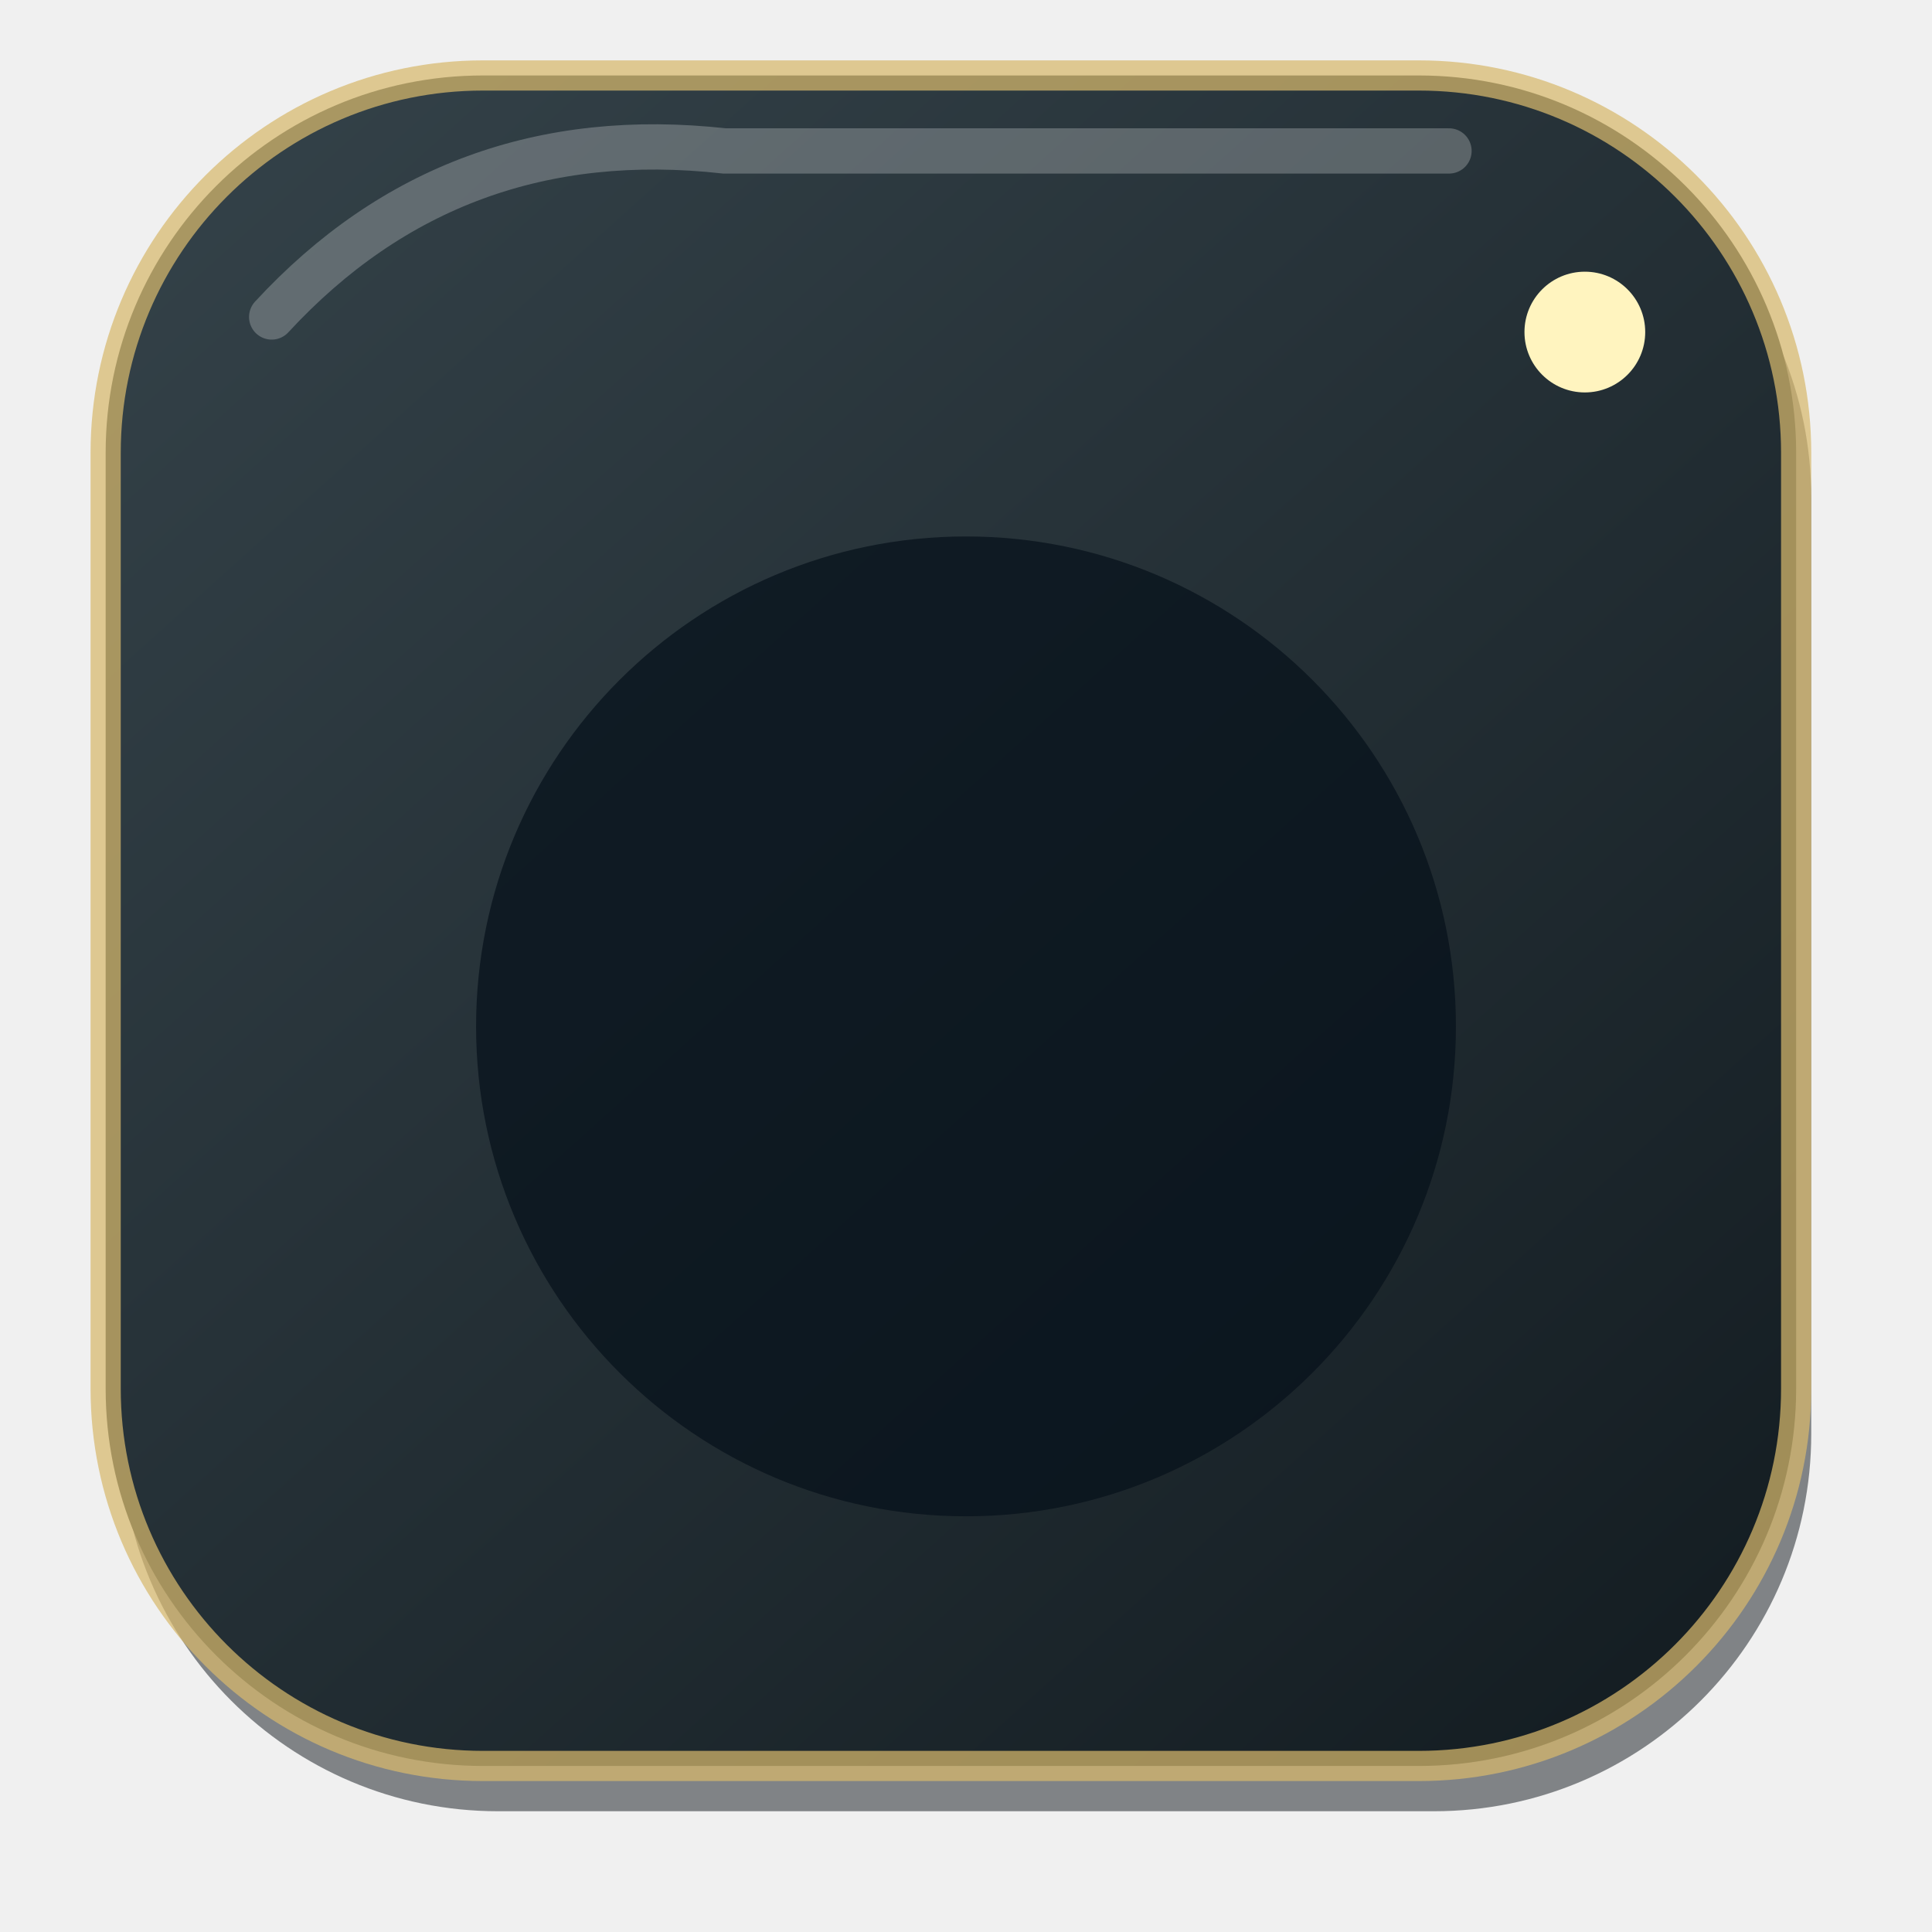
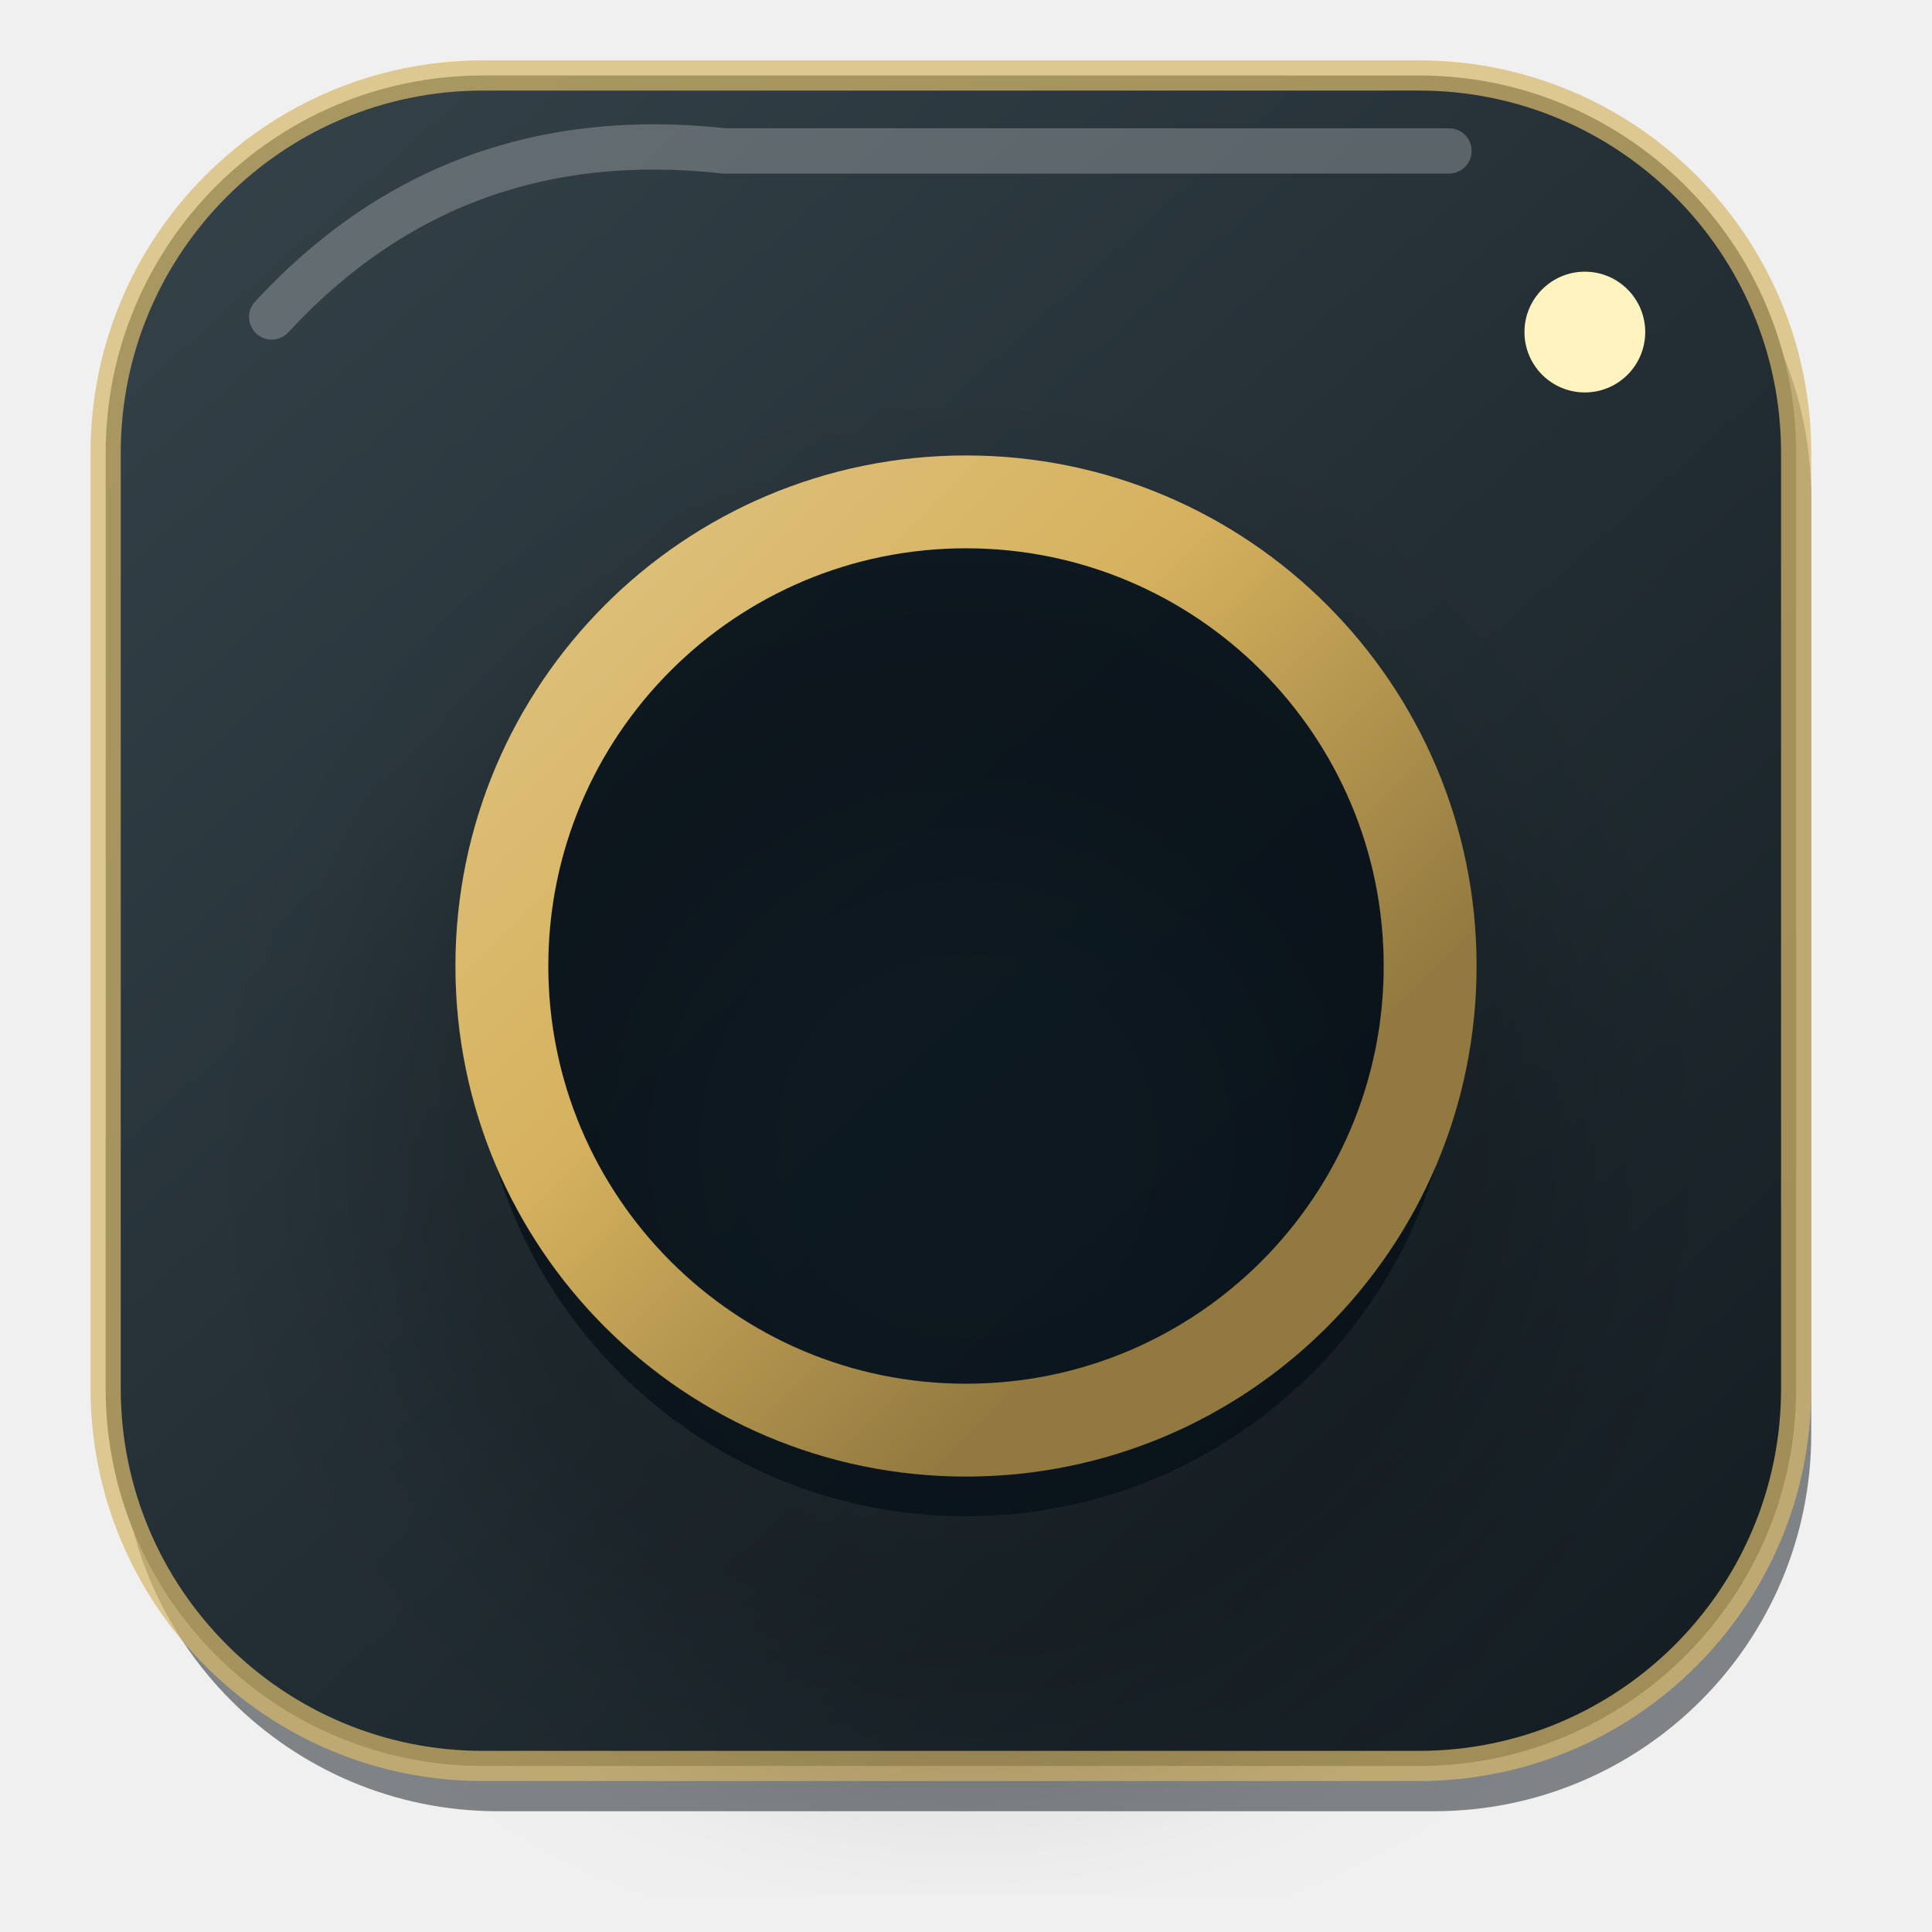
<svg xmlns="http://www.w3.org/2000/svg" width="128" height="128" viewBox="0 0 128 128" role="img" aria-label="info 3D">
  <defs>
+     <linearGradient id="cD6B25E" x1="0" y1="0" x2="1" y2="1">
+       <stop offset="0" stop-color="#dfc381" />
+       <stop offset=".38" stop-color="#D6B25E" />
+       <stop offset=".76" stop-color="#927940" />
+       <stop offset="1" stop-color="#927940" />
+     </linearGradient>
    <linearGradient id="royalPrimary" x1="0" y1="0" x2="1" y2="1">
      <stop offset="0" stop-color="#eadbb3" />
      <stop offset=".38" stop-color="#D7B96D" />
      <stop offset=".76" stop-color="#a18b52" />
      <stop offset="1" stop-color="#706039" />
    </linearGradient>
    <linearGradient id="cD7B96D" x1="0" y1="0" x2="1" y2="1">
      <stop offset="0" stop-color="#eadbb3" />
      <stop offset=".38" stop-color="#D7B96D" />
      <stop offset=".76" stop-color="#a18b52" />
      <stop offset="1" stop-color="#706039" />
    </linearGradient>
    <linearGradient id="c168B79" x1="0" y1="0" x2="1" y2="1">
      <stop offset="0" stop-color="#86c3b9" />
      <stop offset=".38" stop-color="#168B79" />
      <stop offset=".76" stop-color="#11685b" />
      <stop offset="1" stop-color="#0b483f" />
    </linearGradient>
    <linearGradient id="royalTile" x1="0" y1="0" x2=".9" y2="1">
      <stop offset="0" stop-color="#35434A" />
      <stop offset="1" stop-color="#141D22" />
    </linearGradient>
    <filter id="royalShadow" x="-35%" y="-35%" width="175%" height="185%">
      <feGaussianBlur in="SourceAlpha" stdDeviation="2.4" />
      <feOffset dy="3.5" />
      <feComponentTransfer>
        <feFuncA type="linear" slope=".55" />
      </feComponentTransfer>
      <feMerge>
        <feMergeNode />
        <feMergeNode in="SourceGraphic" />
      </feMerge>
    </filter>
  </defs>
  <rect x="8" y="8" width="112" height="112" rx="25" fill="#070D13" opacity=".48" />
  <rect x="7" y="5" width="112" height="112" rx="25" fill="url(#royalTile)" stroke="#D7B96D" stroke-opacity=".72" stroke-width="2" />
  <path d="M18 21Q30 8 48 10h48" fill="none" stroke="#FFF" stroke-opacity=".24" stroke-width="3" stroke-linecap="round" />
  <g transform="translate(23.00 27.00) scale(3.4167)" opacity=".72" fill="#06101A" stroke="#06101A">
    <path d="M12 16h.01" />
    <path d="M12 8v5" />
    <path d="M12 3a9 9 0 1 0 0 18 9 9 0 0 0 0-18z" />
  </g>
  <g transform="translate(23.00 23.00) scale(3.4167)" fill="none" stroke="url(#cD6B25E)" stroke-width="1.8" stroke-linecap="round" stroke-linejoin="round" filter="url(#royalShadow)">
    <path d="M12 16h.01" />
    <path d="M12 8v5" />
    <path d="M12 3a9 9 0 1 0 0 18 9 9 0 0 0 0-18z" />
  </g>
  <circle cx="105" cy="22" r="4" fill="#FFF4BF" />
</svg>
